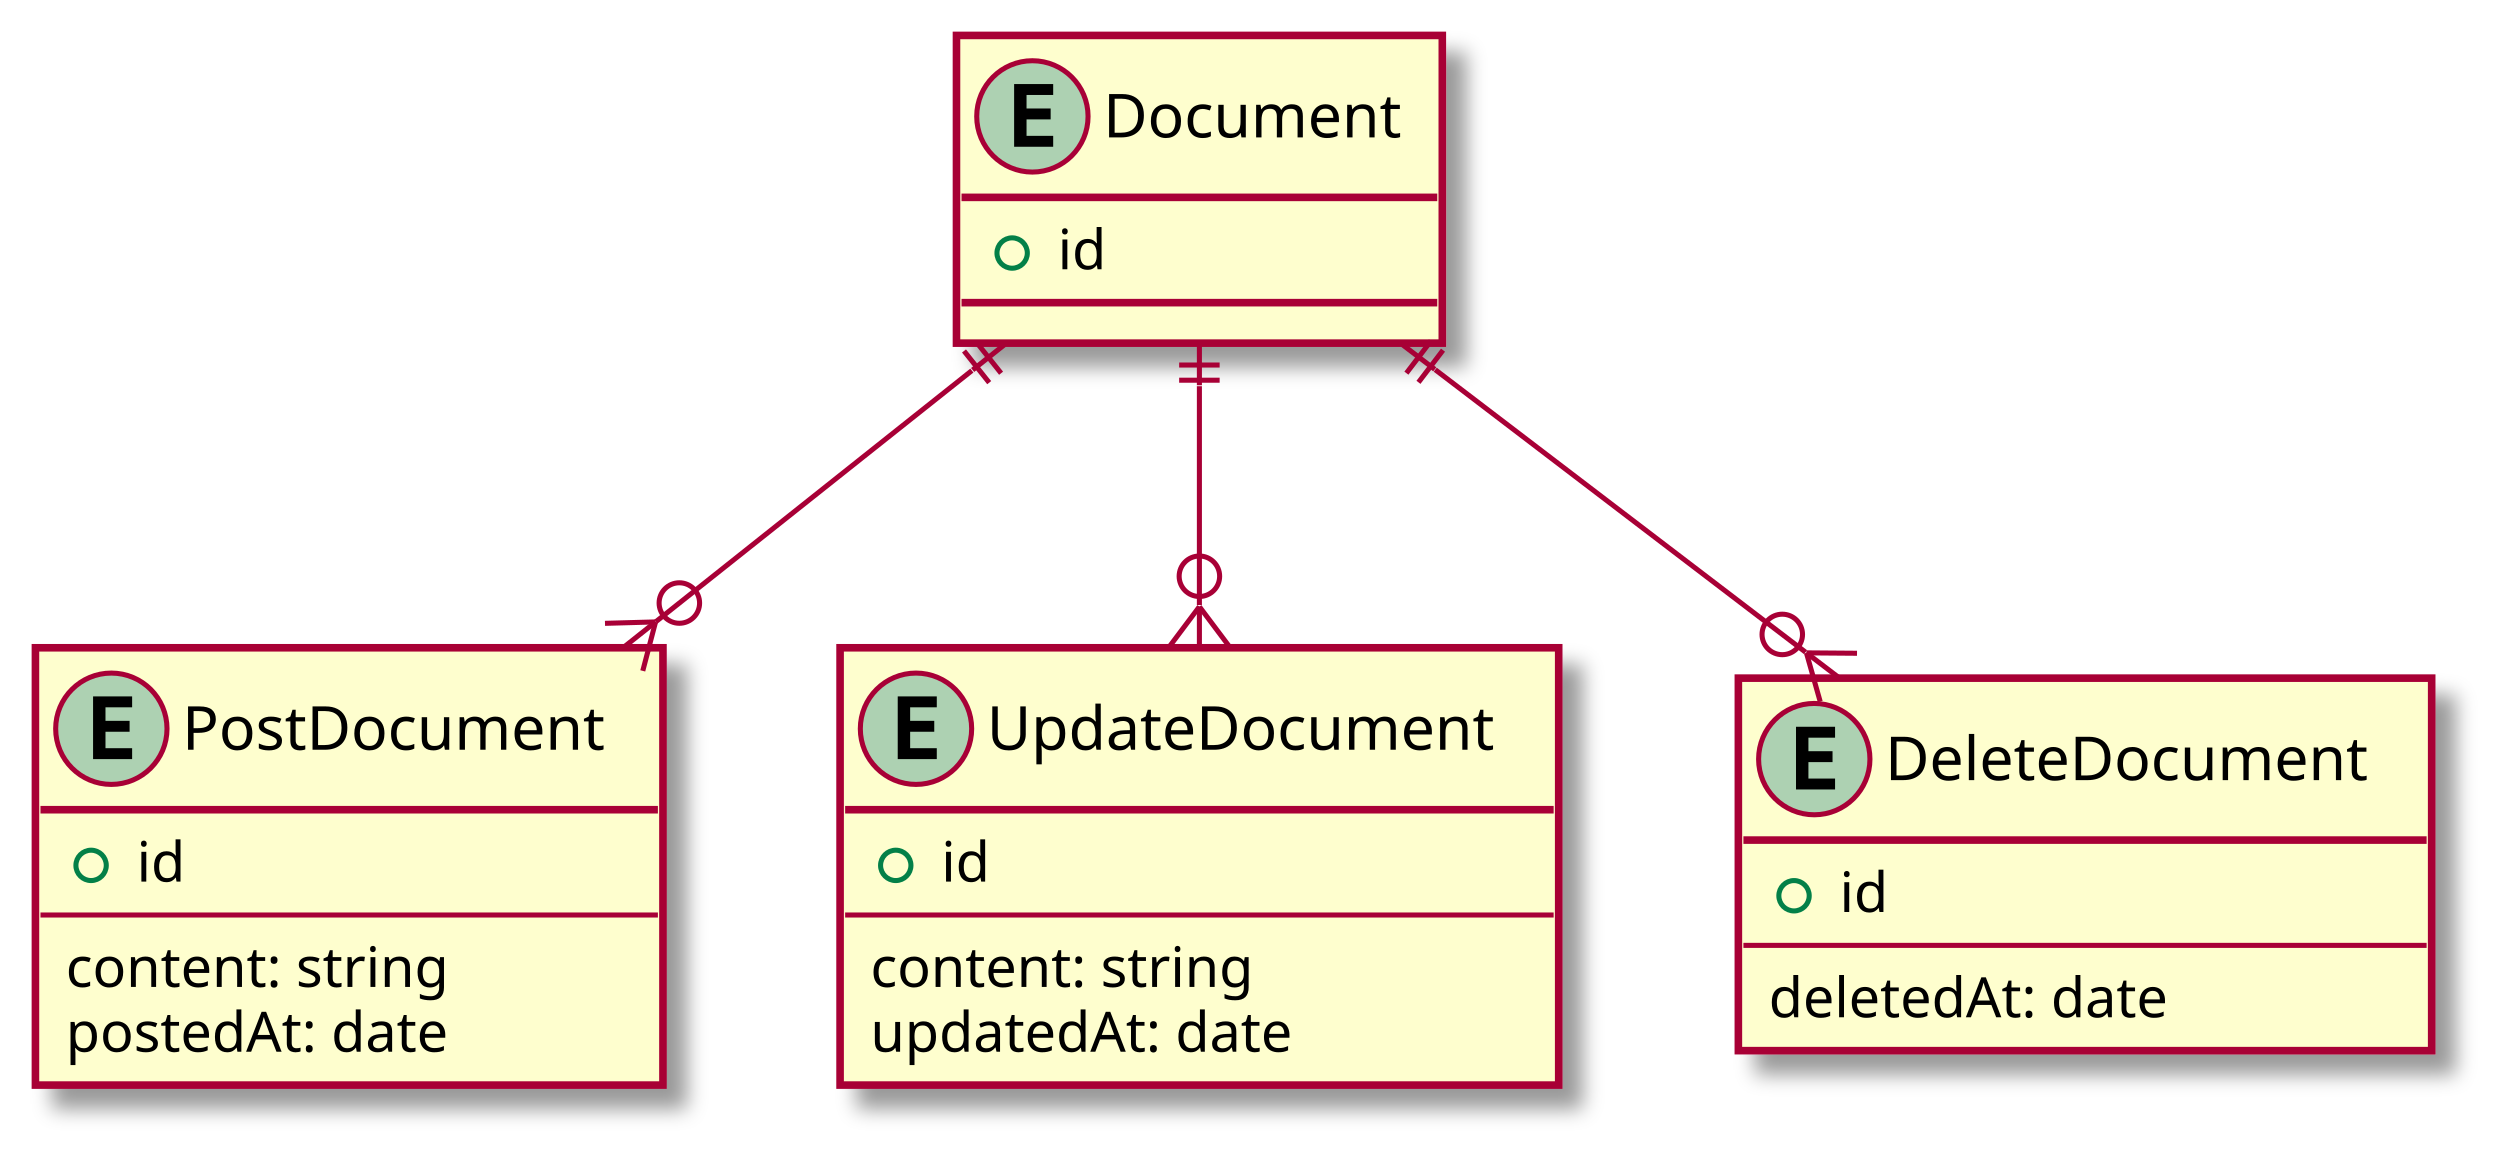
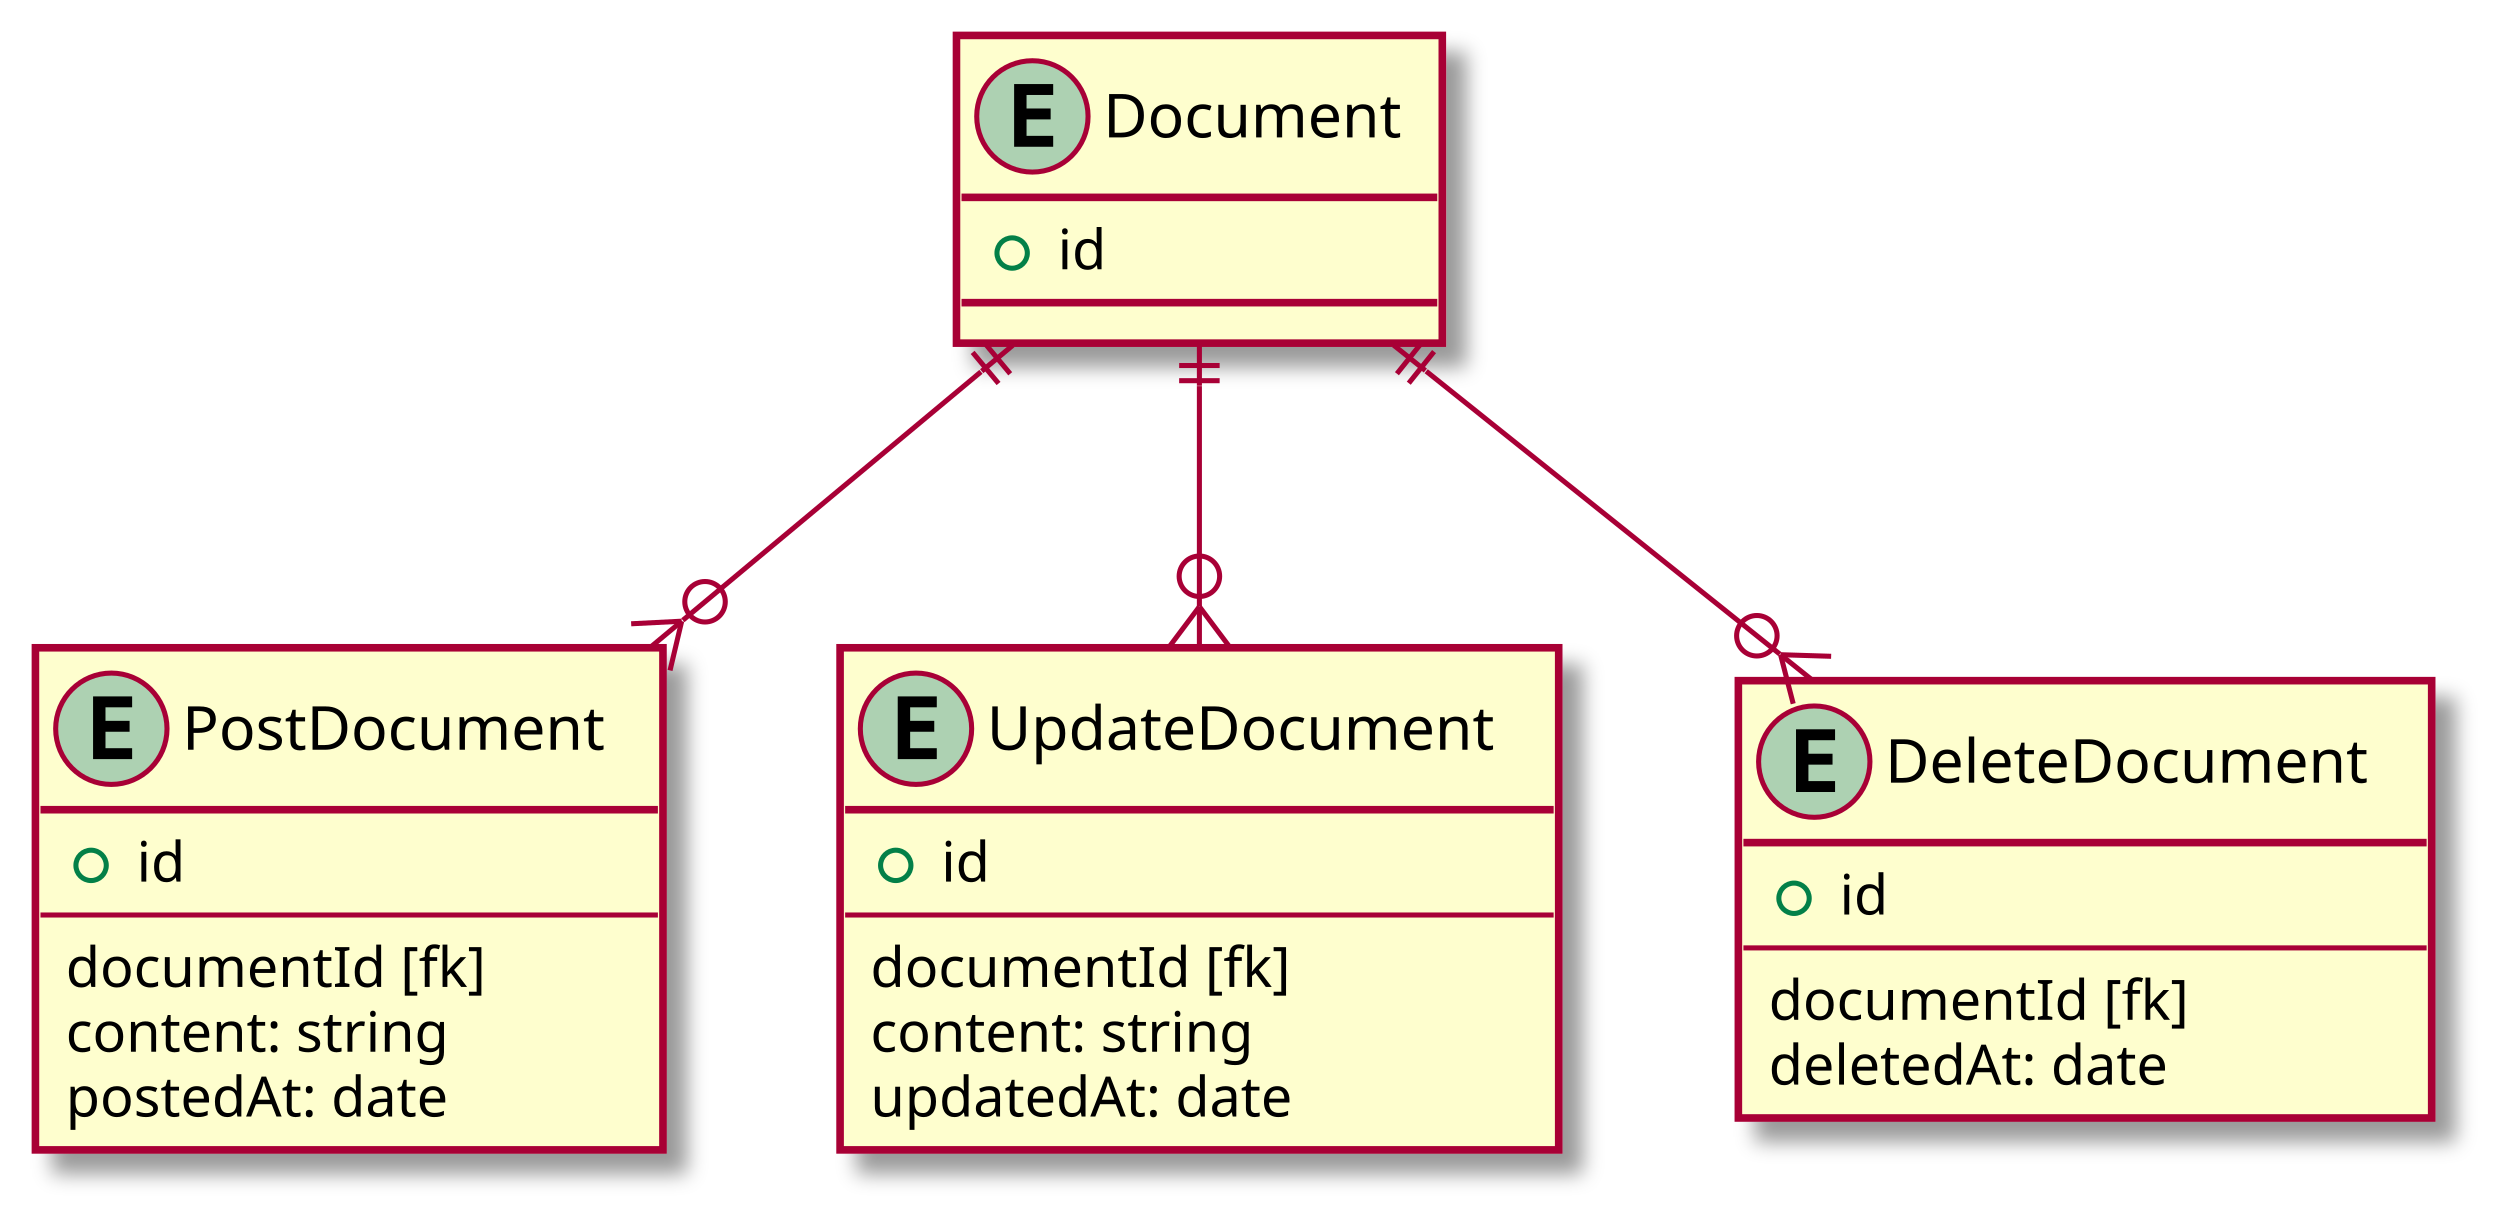
- <svg xmlns="http://www.w3.org/2000/svg" contentScriptType="application/ecmascript" contentStyleType="text/css" height="228px" preserveAspectRatio="none" style="width:494px;height:228px;" version="1.1" viewBox="0 0 494 228" width="494px" zoomAndPan="magnify">
+ <svg xmlns="http://www.w3.org/2000/svg" contentScriptType="application/ecmascript" contentStyleType="text/css" height="241px" preserveAspectRatio="none" style="width:494px;height:241px;" version="1.1" viewBox="0 0 494 241" width="494px" zoomAndPan="magnify">
  <defs>
-     <filter height="300%" id="f1f65lunjr6v0t" width="300%" x="-1" y="-1">
+     <filter height="300%" id="f8g78thy2qqp1" width="300%" x="-1" y="-1">
      <feGaussianBlur result="blurOut" stdDeviation="2.0" />
      <feColorMatrix in="blurOut" result="blurOut2" type="matrix" values="0 0 0 0 0 0 0 0 0 0 0 0 0 0 0 0 0 0 .4 0" />
      <feOffset dx="4.0" dy="4.0" in="blurOut2" result="blurOut3" />
      <feBlend in="SourceGraphic" in2="blurOut3" mode="normal" />
    </filter>
  </defs>
  <g>
-     <rect codeLine="1" fill="#FEFECE" filter="url(#f1f65lunjr6v0t)" height="60.805" id="Document" style="stroke:#A80036;stroke-width:1.5;" width="96" x="189" y="7" />
+     <rect codeLine="1" fill="#FEFECE" filter="url(#f8g78thy2qqp1)" height="60.805" id="Document" style="stroke:#A80036;stroke-width:1.5;" width="96" x="189" y="7" />
    <ellipse cx="204" cy="23" fill="#ADD1B2" rx="11" ry="11" style="stroke:#A80036;stroke-width:1.0;" />
    <path d="M208.109,29 L200.391,29 L200.391,16.609 L208.109,16.609 L208.109,18.766 L202.844,18.766 L202.844,21.438 L207.609,21.438 L207.609,23.594 L202.844,23.594 L202.844,26.844 L208.109,26.844 L208.109,29 Z " fill="#000000" />
    <text fill="#000000" font-family="sans-serif" font-size="12" lengthAdjust="spacing" textLength="64" x="218" y="27.154">Document</text>
    <line style="stroke:#A80036;stroke-width:1.5;" x1="190" x2="284" y1="39" y2="39" />
    <ellipse cx="200" cy="50" rx="3" ry="3" style="stroke:#038048;stroke-width:1.0;fill:none;" />
    <text fill="#000000" font-family="sans-serif" font-size="11" lengthAdjust="spacing" textLength="10" x="209" y="53.21">id</text>
    <line style="stroke:#A80036;stroke-width:1.5;" x1="190" x2="284" y1="59.805" y2="59.805" />
-     <rect codeLine="5" fill="#FEFECE" filter="url(#f1f65lunjr6v0t)" height="86.414" id="PostDocument" style="stroke:#A80036;stroke-width:1.5;" width="124" x="7" y="128" />
+     <rect codeLine="5" fill="#FEFECE" filter="url(#f8g78thy2qqp1)" height="99.219" id="PostDocument" style="stroke:#A80036;stroke-width:1.5;" width="124" x="7" y="128" />
    <ellipse cx="22" cy="144" fill="#ADD1B2" rx="11" ry="11" style="stroke:#A80036;stroke-width:1.0;" />
    <path d="M26.109,150 L18.391,150 L18.391,137.609 L26.109,137.609 L26.109,139.766 L20.844,139.766 L20.844,142.438 L25.609,142.438 L25.609,144.594 L20.844,144.594 L20.844,147.844 L26.109,147.844 L26.109,150 Z " fill="#000000" />
    <text fill="#000000" font-family="sans-serif" font-size="12" lengthAdjust="spacing" textLength="92" x="36" y="148.154">PostDocument</text>
    <line style="stroke:#A80036;stroke-width:1.5;" x1="8" x2="130" y1="160" y2="160" />
    <ellipse cx="18" cy="171" rx="3" ry="3" style="stroke:#038048;stroke-width:1.0;fill:none;" />
    <text fill="#000000" font-family="sans-serif" font-size="11" lengthAdjust="spacing" textLength="10" x="27" y="174.21">id</text>
    <line style="stroke:#A80036;stroke-width:1.0;" x1="8" x2="130" y1="180.805" y2="180.805" />
-     <text fill="#000000" font-family="sans-serif" font-size="11" lengthAdjust="spacing" textLength="83" x="13" y="195.015">content: string</text>
-     <text fill="#000000" font-family="sans-serif" font-size="11" lengthAdjust="spacing" textLength="83" x="13" y="207.82">postedAt: date</text>
-     <rect codeLine="13" fill="#FEFECE" filter="url(#f1f65lunjr6v0t)" height="86.414" id="UpdateDocument" style="stroke:#A80036;stroke-width:1.5;" width="142" x="166" y="128" />
+     <text fill="#000000" font-family="sans-serif" font-size="11" lengthAdjust="spacing" textLength="88" x="13" y="195.015">documentId [fk]</text>
+     <text fill="#000000" font-family="sans-serif" font-size="11" lengthAdjust="spacing" textLength="83" x="13" y="207.82">content: string</text>
+     <text fill="#000000" font-family="sans-serif" font-size="11" lengthAdjust="spacing" textLength="83" x="13" y="220.625">postedAt: date</text>
+     <rect codeLine="14" fill="#FEFECE" filter="url(#f8g78thy2qqp1)" height="99.219" id="UpdateDocument" style="stroke:#A80036;stroke-width:1.5;" width="142" x="166" y="128" />
    <ellipse cx="181" cy="144" fill="#ADD1B2" rx="11" ry="11" style="stroke:#A80036;stroke-width:1.0;" />
    <path d="M185.109,150 L177.391,150 L177.391,137.609 L185.109,137.609 L185.109,139.766 L179.844,139.766 L179.844,142.438 L184.609,142.438 L184.609,144.594 L179.844,144.594 L179.844,147.844 L185.109,147.844 L185.109,150 Z " fill="#000000" />
    <text fill="#000000" font-family="sans-serif" font-size="12" lengthAdjust="spacing" textLength="110" x="195" y="148.154">UpdateDocument</text>
    <line style="stroke:#A80036;stroke-width:1.5;" x1="167" x2="307" y1="160" y2="160" />
    <ellipse cx="177" cy="171" rx="3" ry="3" style="stroke:#038048;stroke-width:1.0;fill:none;" />
    <text fill="#000000" font-family="sans-serif" font-size="11" lengthAdjust="spacing" textLength="10" x="186" y="174.21">id</text>
    <line style="stroke:#A80036;stroke-width:1.0;" x1="167" x2="307" y1="180.805" y2="180.805" />
-     <text fill="#000000" font-family="sans-serif" font-size="11" lengthAdjust="spacing" textLength="83" x="172" y="195.015">content: string</text>
-     <text fill="#000000" font-family="sans-serif" font-size="11" lengthAdjust="spacing" textLength="90" x="172" y="207.82">updatedAt: date</text>
-     <rect codeLine="21" fill="#FEFECE" filter="url(#f1f65lunjr6v0t)" height="73.609" id="DeleteDocument" style="stroke:#A80036;stroke-width:1.5;" width="137" x="343.5" y="134" />
-     <ellipse cx="358.5" cy="150" fill="#ADD1B2" rx="11" ry="11" style="stroke:#A80036;stroke-width:1.0;" />
-     <path d="M362.609,156 L354.891,156 L354.891,143.609 L362.609,143.609 L362.609,145.766 L357.344,145.766 L357.344,148.438 L362.109,148.438 L362.109,150.594 L357.344,150.594 L357.344,153.844 L362.609,153.844 L362.609,156 Z " fill="#000000" />
-     <text fill="#000000" font-family="sans-serif" font-size="12" lengthAdjust="spacing" textLength="105" x="372.5" y="154.154">DeleteDocument</text>
-     <line style="stroke:#A80036;stroke-width:1.5;" x1="344.5" x2="479.5" y1="166" y2="166" />
-     <ellipse cx="354.5" cy="177" rx="3" ry="3" style="stroke:#038048;stroke-width:1.0;fill:none;" />
-     <text fill="#000000" font-family="sans-serif" font-size="11" lengthAdjust="spacing" textLength="10" x="363.5" y="180.21">id</text>
-     <line style="stroke:#A80036;stroke-width:1.0;" x1="344.5" x2="479.5" y1="186.805" y2="186.805" />
-     <text fill="#000000" font-family="sans-serif" font-size="11" lengthAdjust="spacing" textLength="86" x="349.5" y="201.015">deletedAt: date</text>
-     <path codeLine="11" d="M192.038,73.229 C172.871,88.46 150.216,106.462 129.604,122.842 " fill="none" id="Document-PostDocument" style="stroke:#A80036;stroke-width:1.0;" />
-     <line style="stroke:#A80036;stroke-width:1.0;" x1="129.542" x2="127.011" y1="122.891" y2="132.565" />
-     <line style="stroke:#A80036;stroke-width:1.0;" x1="129.542" x2="119.546" y1="122.891" y2="123.171" />
-     <line style="stroke:#A80036;stroke-width:1.0;" x1="129.542" x2="123.278" y1="122.891" y2="127.868" />
-     <ellipse cx="134.239" cy="119.158" rx="4" ry="4" style="stroke:#A80036;stroke-width:1.0;fill:none;" />
-     <line style="stroke:#A80036;stroke-width:1.0;fill:none;" x1="192.837" x2="197.814" y1="67.484" y2="73.748" />
-     <line style="stroke:#A80036;stroke-width:1.0;fill:none;" x1="190.488" x2="195.466" y1="69.351" y2="75.614" />
-     <line style="stroke:#A80036;stroke-width:1.0;fill:none;" x1="192.194" x2="198.457" y1="73.105" y2="68.128" />
-     <path codeLine="19" d="M237,76.307 C237,89.811 237,105.178 237,119.546 " fill="none" id="Document-UpdateDocument" style="stroke:#A80036;stroke-width:1.0;" />
+     <text fill="#000000" font-family="sans-serif" font-size="11" lengthAdjust="spacing" textLength="88" x="172" y="195.015">documentId [fk]</text>
+     <text fill="#000000" font-family="sans-serif" font-size="11" lengthAdjust="spacing" textLength="83" x="172" y="207.82">content: string</text>
+     <text fill="#000000" font-family="sans-serif" font-size="11" lengthAdjust="spacing" textLength="90" x="172" y="220.625">updatedAt: date</text>
+     <rect codeLine="23" fill="#FEFECE" filter="url(#f8g78thy2qqp1)" height="86.414" id="DeleteDocument" style="stroke:#A80036;stroke-width:1.5;" width="137" x="343.5" y="134.5" />
+     <ellipse cx="358.5" cy="150.5" fill="#ADD1B2" rx="11" ry="11" style="stroke:#A80036;stroke-width:1.0;" />
+     <path d="M362.609,156.5 L354.891,156.5 L354.891,144.109 L362.609,144.109 L362.609,146.266 L357.344,146.266 L357.344,148.938 L362.109,148.938 L362.109,151.094 L357.344,151.094 L357.344,154.344 L362.609,154.344 L362.609,156.5 Z " fill="#000000" />
+     <text fill="#000000" font-family="sans-serif" font-size="12" lengthAdjust="spacing" textLength="105" x="372.5" y="154.654">DeleteDocument</text>
+     <line style="stroke:#A80036;stroke-width:1.5;" x1="344.5" x2="479.5" y1="166.5" y2="166.5" />
+     <ellipse cx="354.5" cy="177.5" rx="3" ry="3" style="stroke:#038048;stroke-width:1.0;fill:none;" />
+     <text fill="#000000" font-family="sans-serif" font-size="11" lengthAdjust="spacing" textLength="10" x="363.5" y="180.71">id</text>
+     <line style="stroke:#A80036;stroke-width:1.0;" x1="344.5" x2="479.5" y1="187.305" y2="187.305" />
+     <text fill="#000000" font-family="sans-serif" font-size="11" lengthAdjust="spacing" textLength="88" x="349.5" y="201.515">documentId [fk]</text>
+     <text fill="#000000" font-family="sans-serif" font-size="11" lengthAdjust="spacing" textLength="86" x="349.5" y="214.32">deletedAt: date</text>
+     <path codeLine="12" d="M193.834,73.472 C175.914,88.405 154.719,106.067 134.929,122.559 " fill="none" id="Document-PostDocument" style="stroke:#A80036;stroke-width:1.0;" />
+     <line style="stroke:#A80036;stroke-width:1.0;" x1="134.704" x2="132.399" y1="122.747" y2="132.477" />
+     <line style="stroke:#A80036;stroke-width:1.0;" x1="134.704" x2="124.717" y1="122.747" y2="123.259" />
+     <line style="stroke:#A80036;stroke-width:1.0;" x1="134.704" x2="128.558" y1="122.747" y2="127.868" />
+     <ellipse cx="139.314" cy="118.906" rx="4" ry="4" style="stroke:#A80036;stroke-width:1.0;fill:none;" />
+     <line style="stroke:#A80036;stroke-width:1.0;fill:none;" x1="194.498" x2="199.62" y1="67.712" y2="73.857" />
+     <line style="stroke:#A80036;stroke-width:1.0;fill:none;" x1="192.193" x2="197.315" y1="69.632" y2="75.778" />
+     <line style="stroke:#A80036;stroke-width:1.0;fill:none;" x1="193.986" x2="200.132" y1="73.345" y2="68.224" />
+     <path codeLine="21" d="M237,76.297 C237,89.761 237,105.162 237,119.819 " fill="none" id="Document-UpdateDocument" style="stroke:#A80036;stroke-width:1.0;" />
    <line style="stroke:#A80036;stroke-width:1.0;" x1="237" x2="243" y1="119.868" y2="127.868" />
    <line style="stroke:#A80036;stroke-width:1.0;" x1="237" x2="231" y1="119.868" y2="127.868" />
    <line style="stroke:#A80036;stroke-width:1.0;" x1="237" x2="237" y1="119.868" y2="127.868" />
    <ellipse cx="237" cy="113.868" rx="4" ry="4" style="stroke:#A80036;stroke-width:1.0;fill:none;" />
-     <line style="stroke:#A80036;stroke-width:1.0;fill:none;" x1="233" x2="241" y1="72.128" y2="72.128" />
-     <line style="stroke:#A80036;stroke-width:1.0;fill:none;" x1="233" x2="241" y1="75.128" y2="75.128" />
-     <line style="stroke:#A80036;stroke-width:1.0;fill:none;" x1="237" x2="237" y1="76.128" y2="68.128" />
-     <path codeLine="26" d="M283.605,73.053 C306.101,90.214 333.249,110.924 356.776,128.872 " fill="none" id="Document-DeleteDocument" style="stroke:#A80036;stroke-width:1.0;" />
-     <line style="stroke:#A80036;stroke-width:1.0;" x1="356.949" x2="366.948" y1="129.004" y2="129.085" />
-     <line style="stroke:#A80036;stroke-width:1.0;" x1="356.949" x2="359.67" y1="129.004" y2="138.626" />
-     <line style="stroke:#A80036;stroke-width:1.0;" x1="356.949" x2="363.309" y1="129.004" y2="133.856" />
-     <ellipse cx="352.178" cy="125.364" rx="4" ry="4" style="stroke:#A80036;stroke-width:1.0;fill:none;" />
-     <line style="stroke:#A80036;stroke-width:1.0;fill:none;" x1="277.903" x2="282.755" y1="73.734" y2="67.374" />
-     <line style="stroke:#A80036;stroke-width:1.0;fill:none;" x1="280.288" x2="285.14" y1="75.553" y2="69.193" />
-     <line style="stroke:#A80036;stroke-width:1.0;fill:none;" x1="283.509" x2="277.149" y1="72.98" y2="68.128" />
+     <line style="stroke:#A80036;stroke-width:1.0;fill:none;" x1="233" x2="241" y1="72.224" y2="72.224" />
+     <line style="stroke:#A80036;stroke-width:1.0;fill:none;" x1="233" x2="241" y1="75.224" y2="75.224" />
+     <line style="stroke:#A80036;stroke-width:1.0;fill:none;" x1="237" x2="237" y1="76.224" y2="68.224" />
+     <path codeLine="29" d="M281.813,73.35 C303.064,90.351 328.764,110.911 351.697,129.258 " fill="none" id="Document-DeleteDocument" style="stroke:#A80036;stroke-width:1.0;" />
+     <line style="stroke:#A80036;stroke-width:1.0;" x1="351.839" x2="361.834" y1="129.371" y2="129.684" />
+     <line style="stroke:#A80036;stroke-width:1.0;" x1="351.839" x2="354.338" y1="129.371" y2="139.054" />
+     <line style="stroke:#A80036;stroke-width:1.0;" x1="351.839" x2="358.086" y1="129.371" y2="134.369" />
+     <ellipse cx="347.154" cy="125.623" rx="4" ry="4" style="stroke:#A80036;stroke-width:1.0;fill:none;" />
+     <line style="stroke:#A80036;stroke-width:1.0;fill:none;" x1="276.029" x2="281.027" y1="73.846" y2="67.599" />
+     <line style="stroke:#A80036;stroke-width:1.0;fill:none;" x1="278.372" x2="283.369" y1="75.72" y2="69.473" />
+     <line style="stroke:#A80036;stroke-width:1.0;fill:none;" x1="281.651" x2="275.404" y1="73.221" y2="68.224" />
  </g>
</svg>
